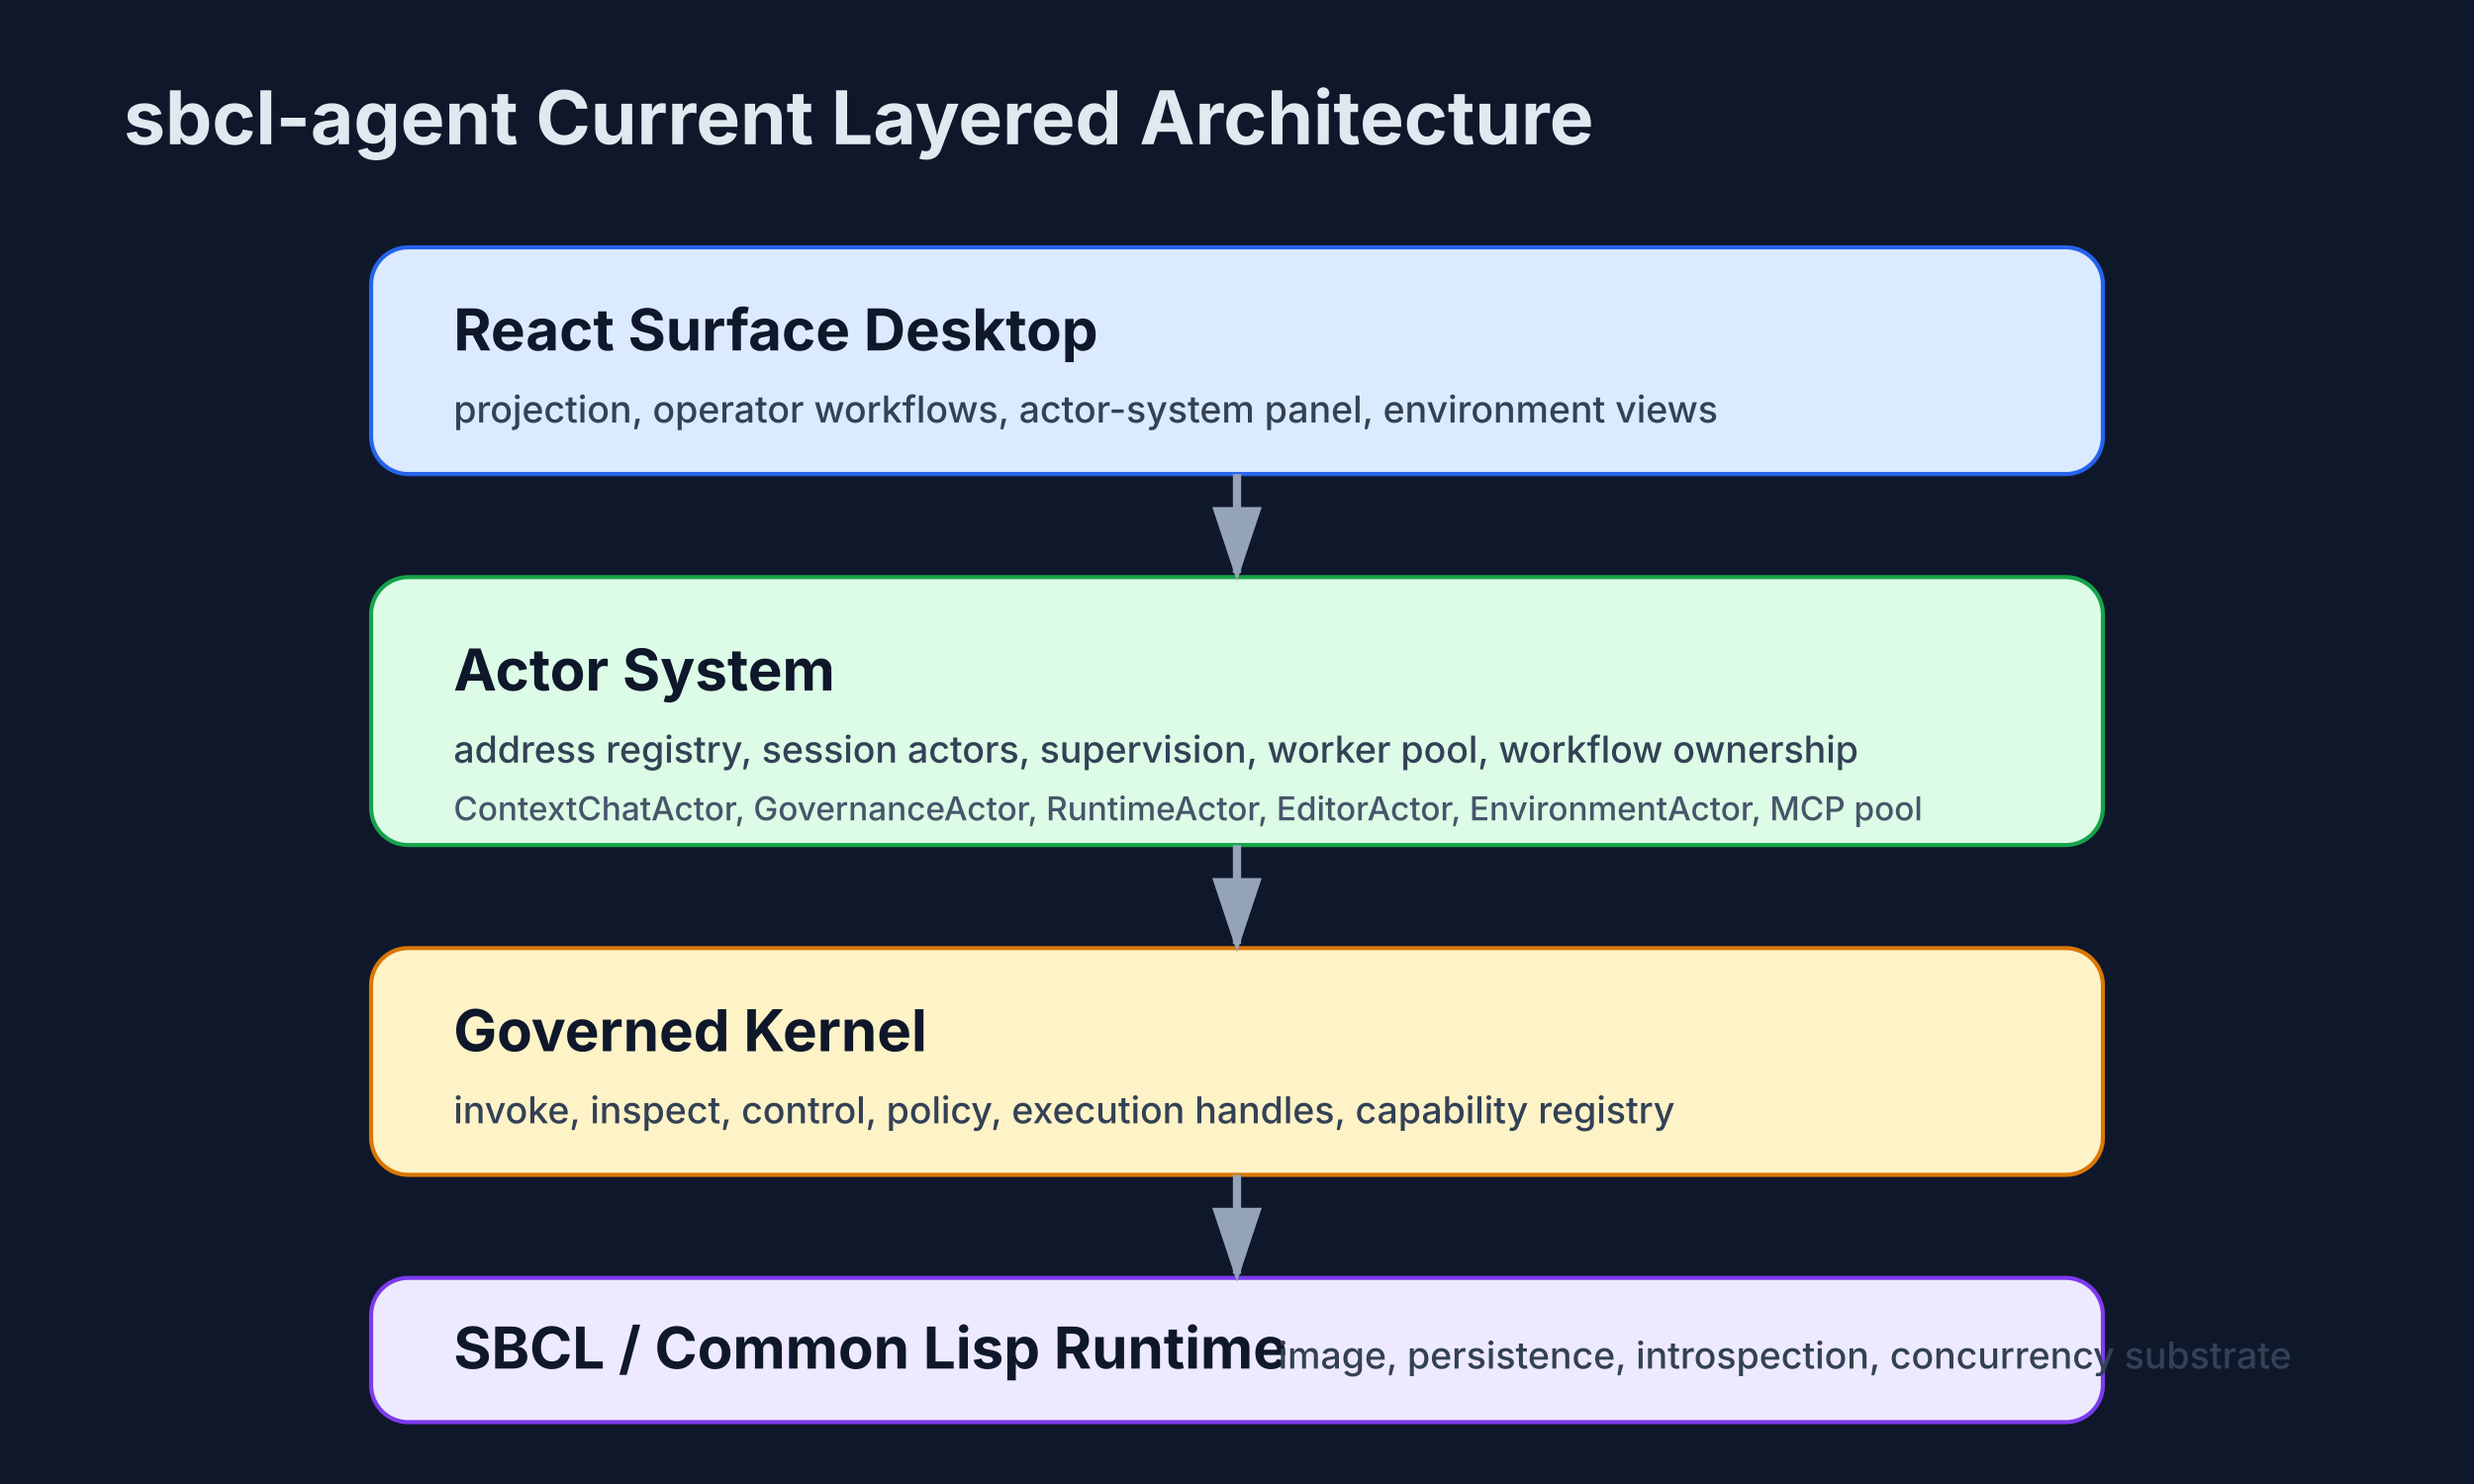
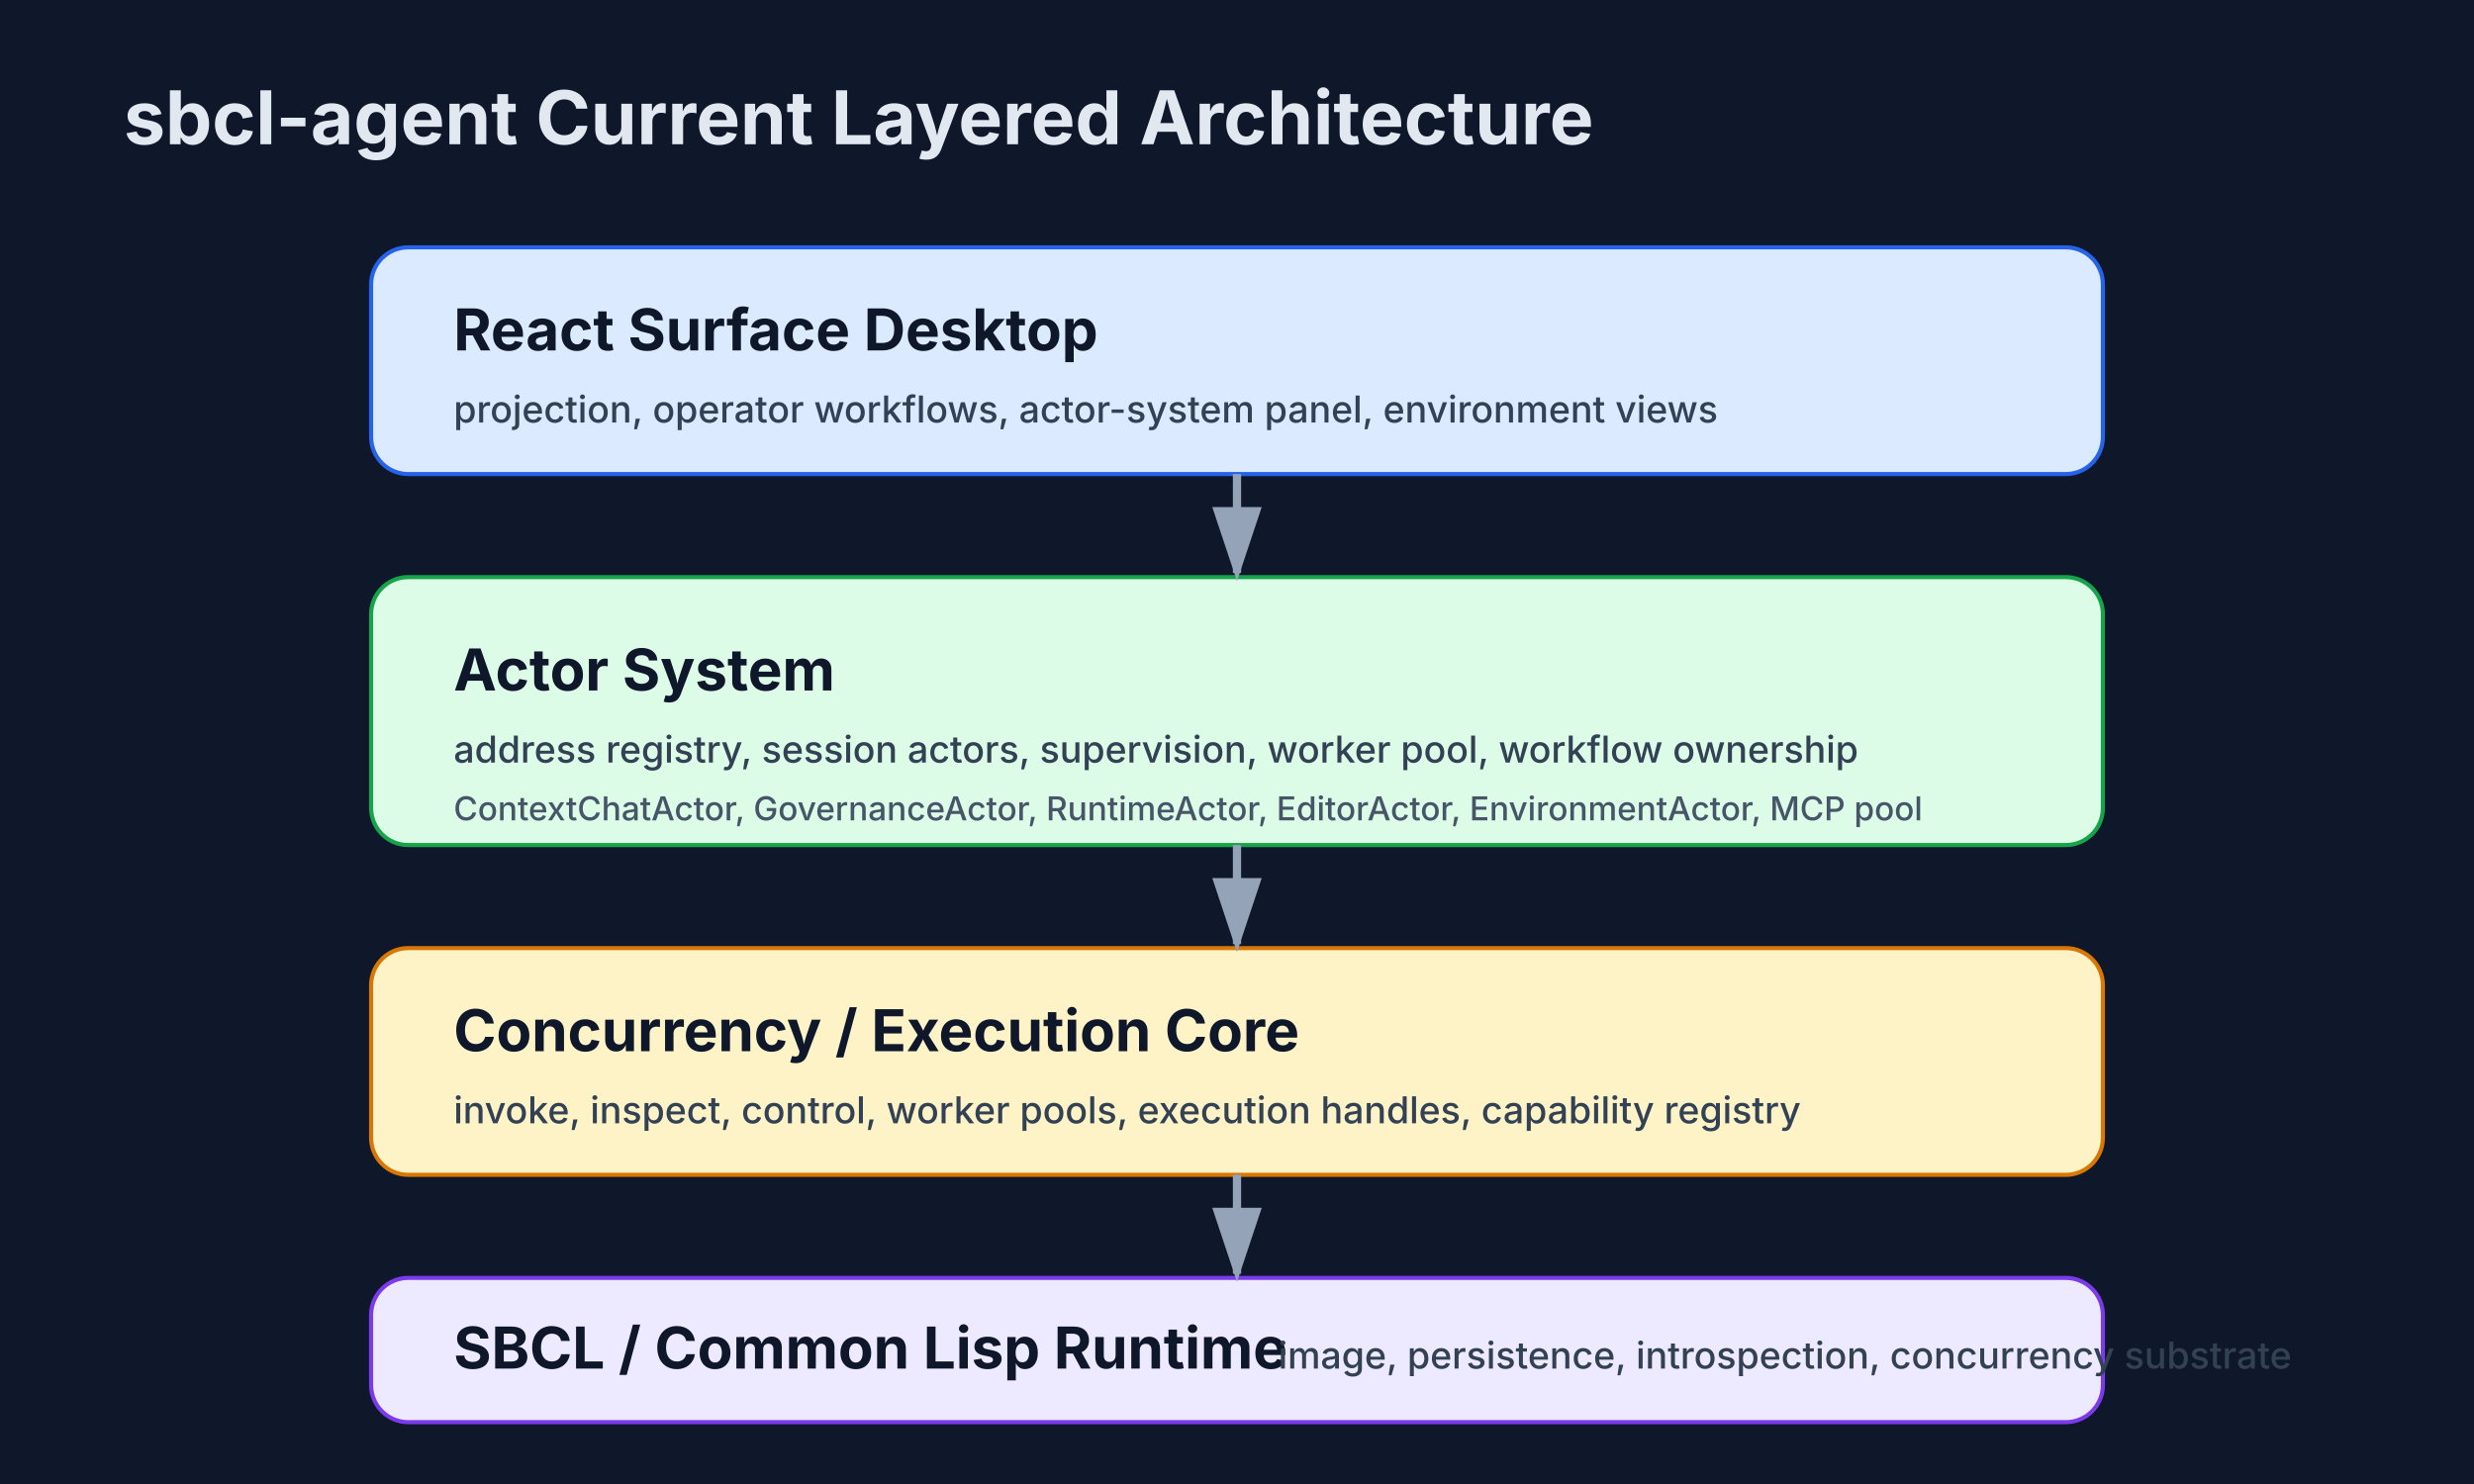
<svg xmlns="http://www.w3.org/2000/svg" width="1200" height="720" viewBox="0 0 1200 720" role="img" aria-labelledby="title desc">
  <style>
    .bg { fill: #0f172a; }
    .card { fill: #ffffff; stroke: #cbd5e1; stroke-width: 2; rx: 18; ry: 18; }
    .accent1 { fill: #dbeafe; stroke: #2563eb; }
    .accent2 { fill: #dcfce7; stroke: #16a34a; }
    .accent3 { fill: #fef3c7; stroke: #d97706; }
    .accent4 { fill: #ede9fe; stroke: #7c3aed; }
    .title { font: 700 36px Inter, Arial, sans-serif; fill: #e2e8f0; }
    .label { font: 700 28px Inter, Arial, sans-serif; fill: #0f172a; }
    .text { font: 500 18px Inter, Arial, sans-serif; fill: #334155; }
    .small { font: 500 16px Inter, Arial, sans-serif; fill: #475569; }
    .line { stroke: #94a3b8; stroke-width: 4; marker-end: url(#arrow); }
  </style>
  <defs>
    <marker id="arrow" markerWidth="10" markerHeight="10" refX="8" refY="3" orient="auto">
      <path d="M0,0 L0,6 L9,3 z" fill="#94a3b8" />
    </marker>
  </defs>
  <rect class="bg" width="1200" height="720" />
  <text class="title" x="60" y="70">sbcl-agent Current Layered Architecture</text>
  <rect class="card accent1" x="180" y="120" width="840" height="110" />
  <text class="label" x="220" y="170">React Surface Desktop</text>
  <text class="text" x="220" y="205">projection, operator workflows, actor-system panel, environment views</text>
  <rect class="card accent2" x="180" y="280" width="840" height="130" />
  <text class="label" x="220" y="335">Actor System</text>
  <text class="text" x="220" y="370">address registry, session actors, supervision, worker pool, workflow ownership</text>
  <text class="small" x="220" y="398">ContextChatActor, GovernanceActor, RuntimeActor, EditorActor, EnvironmentActor, MCP pool</text>
  <rect class="card accent3" x="180" y="460" width="840" height="110" />
-   <text class="label" x="220" y="510">Governed Kernel</text>
-   <text class="text" x="220" y="545">invoke, inspect, control, policy, execution handles, capability registry</text>
+   <text class="label" x="220" y="510">Concurrency / Execution Core</text>
+   <text class="text" x="220" y="545">invoke, inspect, control, worker pools, execution handles, capability registry</text>
  <rect class="card accent4" x="180" y="620" width="840" height="70" />
  <text class="label" x="220" y="664">SBCL / Common Lisp Runtime</text>
  <text class="text" x="620" y="664">image, persistence, introspection, concurrency substrate</text>
  <line class="line" x1="600" y1="230" x2="600" y2="278" />
  <line class="line" x1="600" y1="410" x2="600" y2="458" />
  <line class="line" x1="600" y1="570" x2="600" y2="618" />
</svg>
